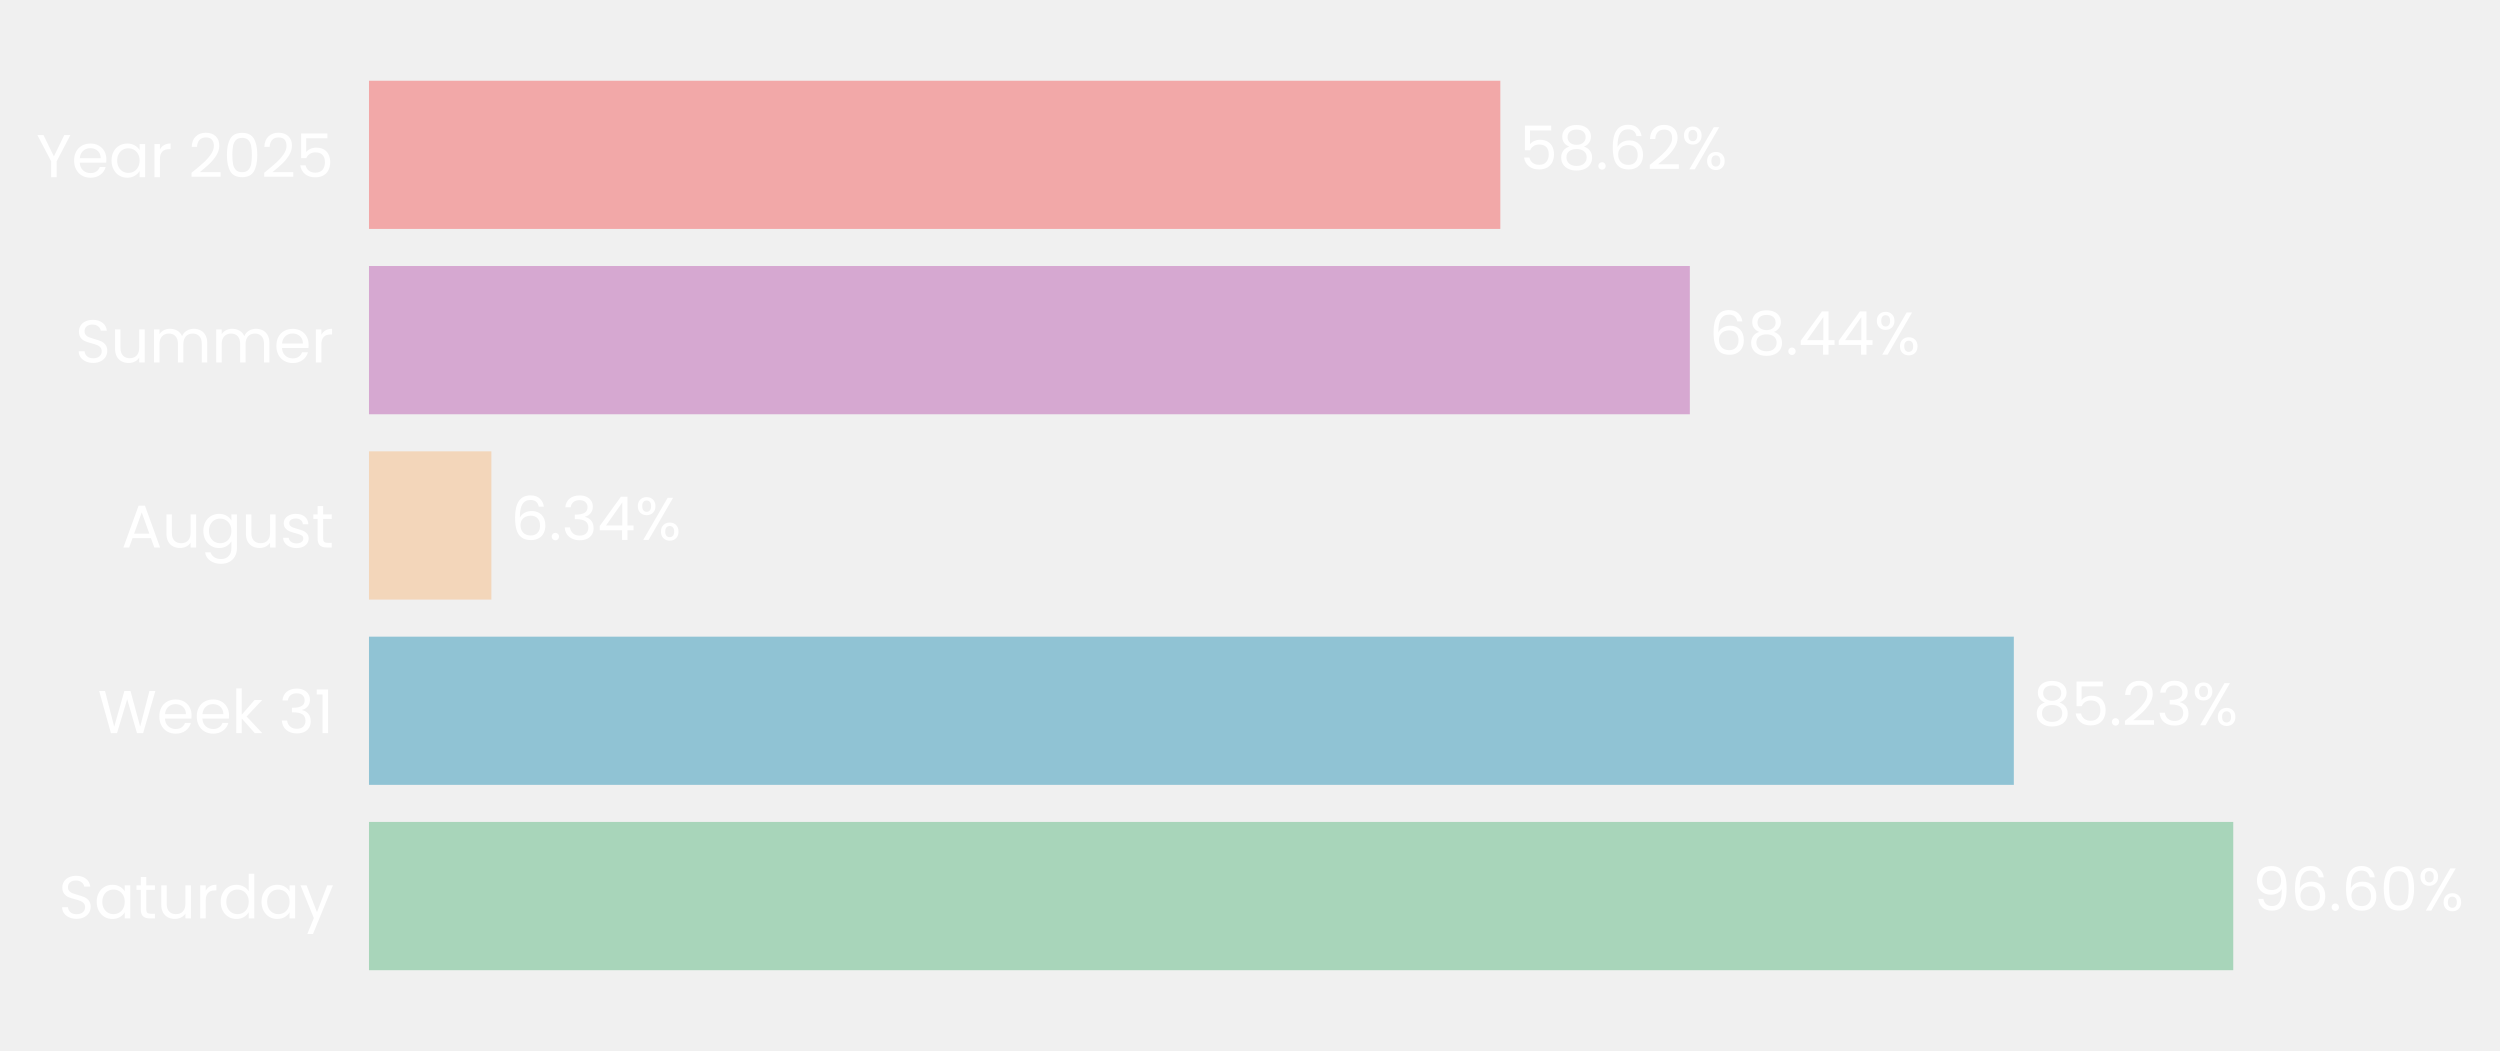
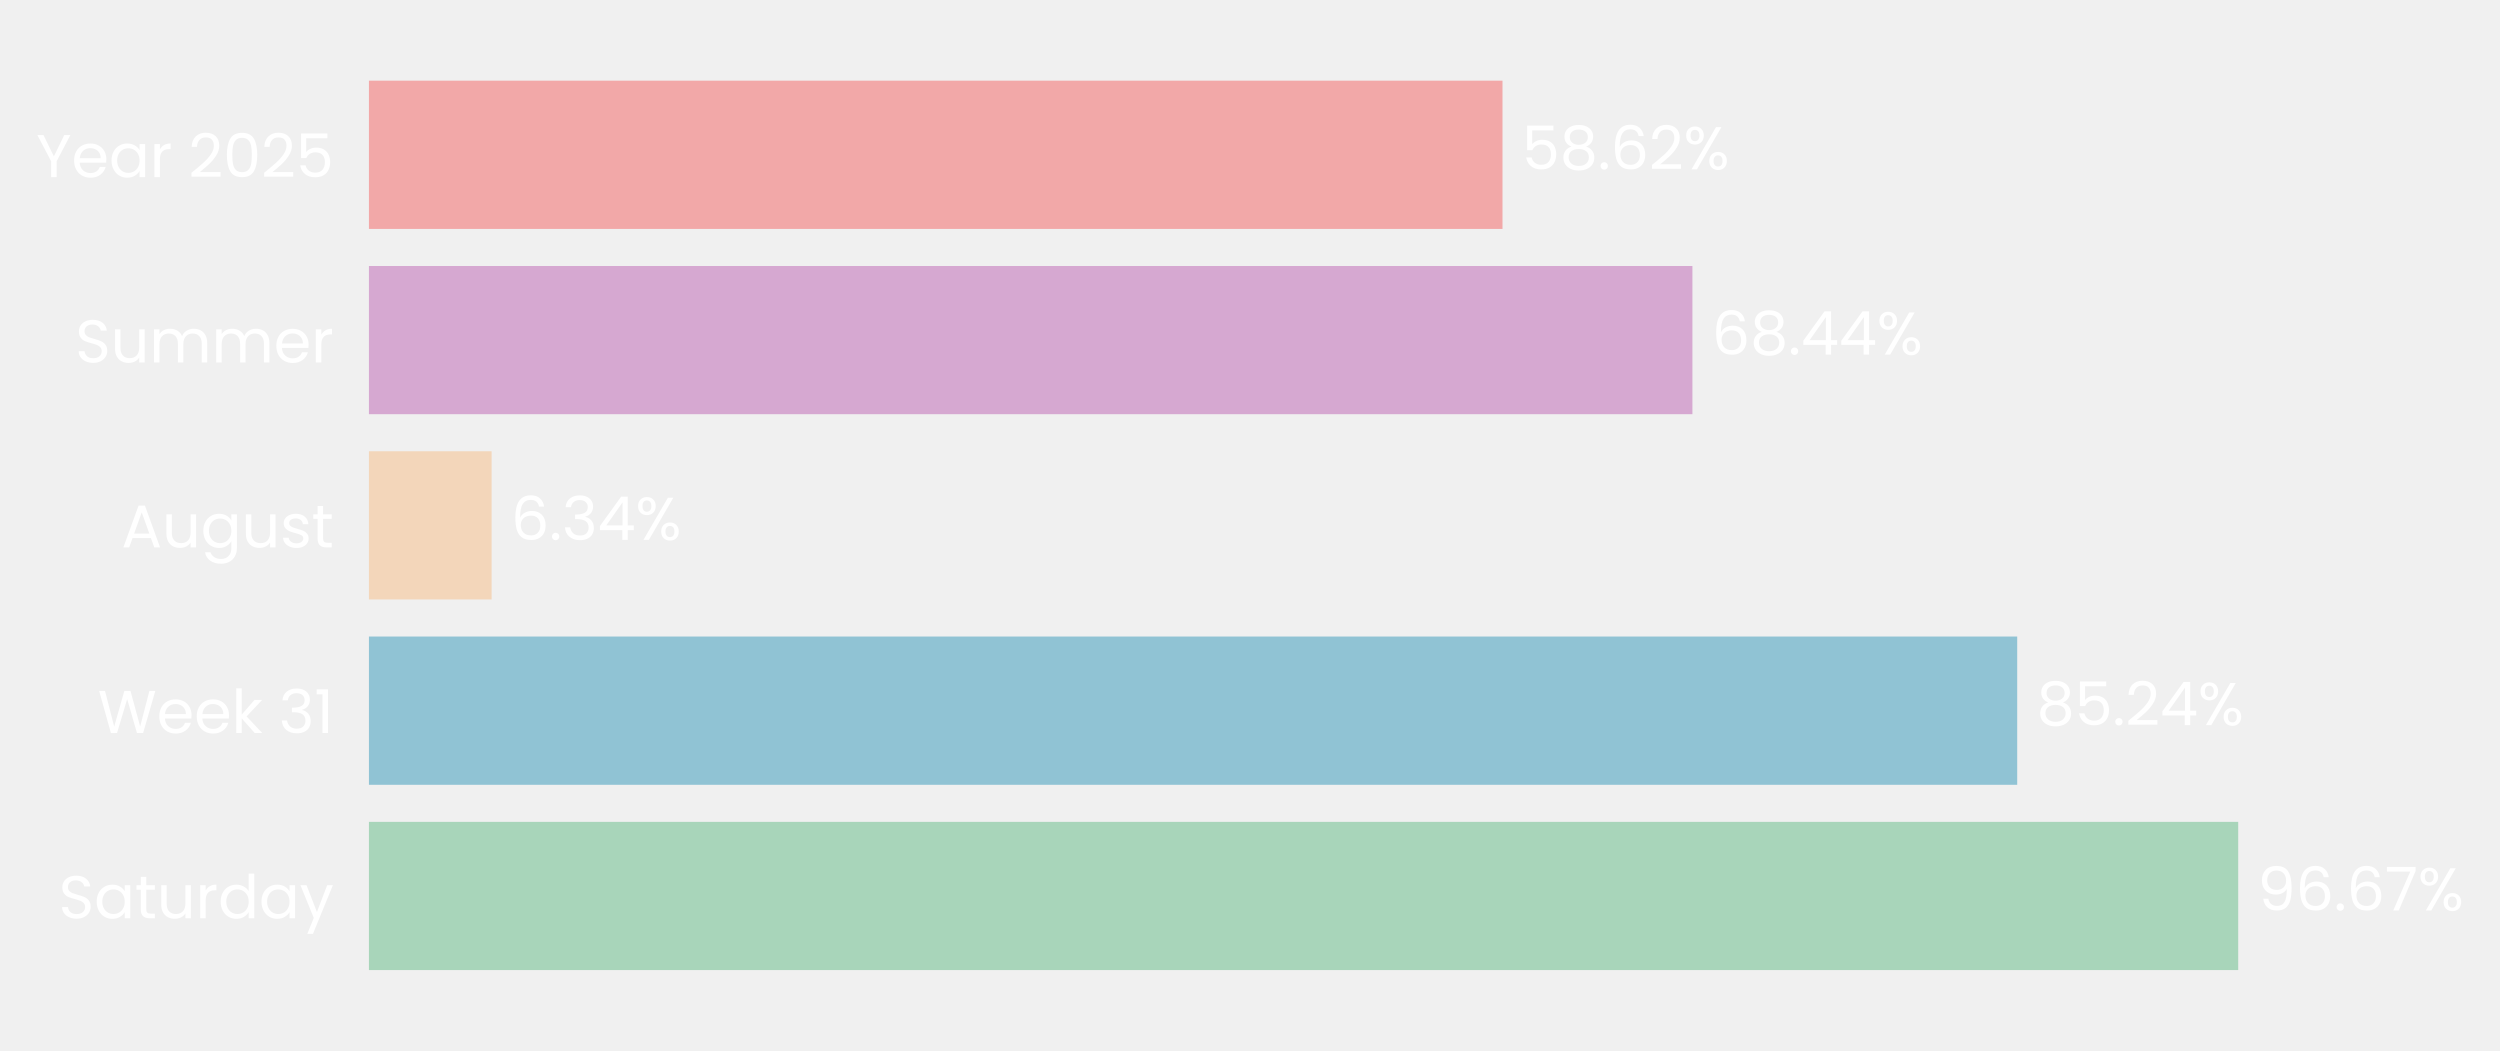
- <svg xmlns="http://www.w3.org/2000/svg" xmlns:xlink="http://www.w3.org/1999/xlink" width="496.708pt" height="208.8pt" viewBox="0 0 496.708 208.8" version="1.1">
+ <svg xmlns="http://www.w3.org/2000/svg" xmlns:xlink="http://www.w3.org/1999/xlink" width="496.779pt" height="208.8pt" viewBox="0 0 496.779 208.8" version="1.1">
  <defs>
    <style type="text/css">*{stroke-linejoin: round; stroke-linecap: butt}</style>
  </defs>
  <g id="figure_1">
    <g id="patch_1">
-       <path d="M 0 208.8  L 496.708 208.8  L 496.708 0  L 0 0  L 0 208.8  z " style="fill: none" />
+       <path d="M 0 208.8  L 496.779 208.8  L 496.779 0  L 0 0  L 0 208.8  z " style="fill: none" />
    </g>
    <g id="axes_1">
      <g id="patch_2">
-         <path d="M 73.311 201.6  L 456.757 201.6  L 456.757 7.2  L 73.311 7.2  L 73.311 201.6  z " style="fill: none" />
+         <path d="M 73.311 201.6  L 457.565 201.6  L 457.565 7.2  L 73.311 7.2  L 73.311 201.6  z " style="fill: none" />
      </g>
      <g id="patch_3">
-         <path d="M 73.311 192.764  L 443.709 192.764  L 443.709 163.309  L 73.311 163.309  z " clip-path="url(#p0ded261dc9)" style="fill: #a8d5ba" />
+         <path d="M 73.311 192.764  L 444.757 192.764  L 444.757 163.309  L 73.311 163.309  z " clip-path="url(#p1d131a8d8e)" style="fill: #a8d5ba" />
      </g>
      <g id="patch_4">
-         <path d="M 73.311 155.945  L 400.115 155.945  L 400.115 126.491  L 73.311 126.491  z " clip-path="url(#p0ded261dc9)" style="fill: #90c3d4" />
+         <path d="M 73.311 155.945  L 400.842 155.945  L 400.842 126.491  L 73.311 126.491  z " clip-path="url(#p1d131a8d8e)" style="fill: #90c3d4" />
      </g>
      <g id="patch_5">
-         <path d="M 73.311 119.127  L 97.629 119.127  L 97.629 89.673  L 73.311 89.673  z " clip-path="url(#p0ded261dc9)" style="fill: #f3d6ba" />
+         <path d="M 73.311 119.127  L 97.689 119.127  L 97.689 89.673  L 73.311 89.673  z " clip-path="url(#p1d131a8d8e)" style="fill: #f3d6ba" />
      </g>
      <g id="patch_6">
-         <path d="M 73.311 82.309  L 335.746 82.309  L 335.746 52.855  L 73.311 52.855  z " clip-path="url(#p0ded261dc9)" style="fill: #d6a8d1" />
+         <path d="M 73.311 82.309  L 336.302 82.309  L 336.302 52.855  L 73.311 52.855  z " clip-path="url(#p1d131a8d8e)" style="fill: #d6a8d1" />
      </g>
      <g id="patch_7">
-         <path d="M 73.311 45.491  L 298.09 45.491  L 298.09 16.036  L 73.311 16.036  z " clip-path="url(#p0ded261dc9)" style="fill: #f2a8a8" />
+         <path d="M 73.311 45.491  L 298.565 45.491  L 298.565 16.036  L 73.311 16.036  z " clip-path="url(#p1d131a8d8e)" style="fill: #f2a8a8" />
      </g>
      <g id="matplotlib.axis_1">
        <g id="ytick_1">
          <g id="text_1">
            <g style="fill: #ffffff" transform="translate(11.65312 182.4764) scale(0.12 -0.12)">
              <defs>
                <path id="Poppins-Regular-53" d="M 1907 -45  Q 1466 -45 1117 112  Q 768 269 569 547  Q 371 826 365 1190  L 986 1190  Q 1018 877 1245 662  Q 1472 448 1907 448  Q 2323 448 2563 656  Q 2803 864 2803 1190  Q 2803 1446 2662 1606  Q 2522 1766 2310 1849  Q 2099 1933 1741 2029  Q 1299 2144 1033 2259  Q 768 2374 579 2620  Q 390 2867 390 3283  Q 390 3648 576 3929  Q 762 4211 1098 4364  Q 1434 4518 1869 4518  Q 2496 4518 2896 4204  Q 3296 3891 3347 3373  L 2707 3373  Q 2675 3629 2438 3824  Q 2202 4019 1811 4019  Q 1446 4019 1216 3830  Q 986 3642 986 3302  Q 986 3059 1123 2905  Q 1261 2752 1462 2672  Q 1664 2592 2029 2490  Q 2470 2368 2739 2249  Q 3008 2131 3200 1884  Q 3392 1638 3392 1216  Q 3392 890 3219 602  Q 3046 314 2707 134  Q 2368 -45 1907 -45  z " transform="scale(0.015625)" />
                <path id="Poppins-Regular-61" d="M 275 1766  Q 275 2304 492 2710  Q 710 3117 1091 3341  Q 1472 3565 1939 3565  Q 2400 3565 2739 3366  Q 3078 3168 3245 2867  L 3245 3507  L 3834 3507  L 3834 0  L 3245 0  L 3245 653  Q 3072 346 2729 144  Q 2387 -58 1933 -58  Q 1466 -58 1088 172  Q 710 403 492 819  Q 275 1235 275 1766  z M 3245 1760  Q 3245 2157 3085 2451  Q 2925 2746 2653 2902  Q 2381 3059 2054 3059  Q 1728 3059 1459 2905  Q 1190 2752 1030 2457  Q 870 2163 870 1766  Q 870 1363 1030 1065  Q 1190 768 1459 611  Q 1728 454 2054 454  Q 2381 454 2653 611  Q 2925 768 3085 1065  Q 3245 1363 3245 1760  z " transform="scale(0.015625)" />
                <path id="Poppins-Regular-74" d="M 1203 3027  L 1203 960  Q 1203 704 1312 598  Q 1421 493 1690 493  L 2118 493  L 2118 0  L 1594 0  Q 1107 0 864 224  Q 621 448 621 960  L 621 3027  L 166 3027  L 166 3507  L 621 3507  L 621 4390  L 1203 4390  L 1203 3507  L 2118 3507  L 2118 3027  L 1203 3027  z " transform="scale(0.015625)" />
                <path id="Poppins-Regular-75" d="M 3603 3507  L 3603 0  L 3021 0  L 3021 518  Q 2854 250 2556 99  Q 2259 -51 1901 -51  Q 1491 -51 1164 118  Q 838 288 649 627  Q 461 966 461 1453  L 461 3507  L 1037 3507  L 1037 1530  Q 1037 1011 1299 732  Q 1562 454 2016 454  Q 2483 454 2752 742  Q 3021 1030 3021 1581  L 3021 3507  L 3603 3507  z " transform="scale(0.015625)" />
                <path id="Poppins-Regular-72" d="M 1075 2938  Q 1229 3238 1513 3404  Q 1798 3571 2208 3571  L 2208 2970  L 2054 2970  Q 1075 2970 1075 1907  L 1075 0  L 493 0  L 493 3507  L 1075 3507  L 1075 2938  z " transform="scale(0.015625)" />
                <path id="Poppins-Regular-64" d="M 275 1766  Q 275 2304 492 2710  Q 710 3117 1091 3341  Q 1472 3565 1946 3565  Q 2355 3565 2707 3376  Q 3059 3187 3245 2880  L 3245 4736  L 3834 4736  L 3834 0  L 3245 0  L 3245 659  Q 3072 346 2733 144  Q 2394 -58 1939 -58  Q 1472 -58 1091 172  Q 710 403 492 819  Q 275 1235 275 1766  z M 3245 1760  Q 3245 2157 3085 2451  Q 2925 2746 2653 2902  Q 2381 3059 2054 3059  Q 1728 3059 1459 2905  Q 1190 2752 1030 2457  Q 870 2163 870 1766  Q 870 1363 1030 1065  Q 1190 768 1459 611  Q 1728 454 2054 454  Q 2381 454 2653 611  Q 2925 768 3085 1065  Q 3245 1363 3245 1760  z " transform="scale(0.015625)" />
                <path id="Poppins-Regular-79" d="M 3514 3507  L 1402 -1651  L 800 -1651  L 1491 38  L 77 3507  L 723 3507  L 1824 666  L 2912 3507  L 3514 3507  z " transform="scale(0.015625)" />
              </defs>
              <use xlink:href="#Poppins-Regular-53" />
              <use xlink:href="#Poppins-Regular-61" transform="translate(58.7 0)" />
              <use xlink:href="#Poppins-Regular-74" transform="translate(126.3 0)" />
              <use xlink:href="#Poppins-Regular-75" transform="translate(162.7 0)" />
              <use xlink:href="#Poppins-Regular-72" transform="translate(226.7 0)" />
              <use xlink:href="#Poppins-Regular-64" transform="translate(264 0)" />
              <use xlink:href="#Poppins-Regular-61" transform="translate(331.5999 0)" />
              <use xlink:href="#Poppins-Regular-79" transform="translate(399.1999 0)" />
            </g>
          </g>
        </g>
        <g id="ytick_2">
          <g id="text_2">
            <g style="fill: #ffffff" transform="translate(19.42687 145.6582) scale(0.12 -0.12)">
              <defs>
                <path id="Poppins-Regular-57" d="M 6099 4461  L 4806 0  L 4154 0  L 3117 3590  L 2042 0  L 1395 -6  L 147 4461  L 768 4461  L 1741 678  L 2816 4461  L 3469 4461  L 4493 691  L 5472 4461  L 6099 4461  z " transform="scale(0.015625)" />
                <path id="Poppins-Regular-65" d="M 3693 1888  Q 3693 1722 3674 1536  L 870 1536  Q 902 1018 1225 726  Q 1549 435 2010 435  Q 2387 435 2640 611  Q 2893 787 2995 1082  L 3622 1082  Q 3482 576 3059 259  Q 2637 -58 2010 -58  Q 1510 -58 1116 166  Q 723 390 499 803  Q 275 1216 275 1760  Q 275 2304 492 2713  Q 710 3123 1104 3344  Q 1498 3565 2010 3565  Q 2509 3565 2893 3347  Q 3277 3130 3485 2749  Q 3693 2368 3693 1888  z M 3091 2010  Q 3091 2342 2944 2582  Q 2797 2822 2544 2947  Q 2291 3072 1984 3072  Q 1542 3072 1232 2790  Q 922 2509 877 2010  L 3091 2010  z " transform="scale(0.015625)" />
                <path id="Poppins-Regular-6b" d="M 2451 0  L 1075 1549  L 1075 0  L 493 0  L 493 4736  L 1075 4736  L 1075 1952  L 2426 3507  L 3238 3507  L 1587 1760  L 3245 0  L 2451 0  z " transform="scale(0.015625)" />
                <path id="Poppins-Regular-20" transform="scale(0.015625)" />
                <path id="Poppins-Regular-33" d="M 384 3462  Q 429 4051 838 4384  Q 1248 4717 1901 4717  Q 2336 4717 2653 4560  Q 2970 4403 3133 4134  Q 3296 3866 3296 3526  Q 3296 3130 3069 2842  Q 2842 2554 2477 2470  L 2477 2438  Q 2893 2336 3136 2035  Q 3379 1734 3379 1248  Q 3379 883 3212 592  Q 3046 301 2713 134  Q 2381 -32 1914 -32  Q 1235 -32 800 323  Q 365 678 314 1331  L 877 1331  Q 922 947 1190 704  Q 1459 461 1907 461  Q 2355 461 2588 694  Q 2822 928 2822 1299  Q 2822 1779 2502 1990  Q 2182 2202 1536 2202  L 1389 2202  L 1389 2688  L 1542 2688  Q 2131 2694 2432 2883  Q 2733 3072 2733 3469  Q 2733 3808 2512 4013  Q 2291 4218 1882 4218  Q 1485 4218 1241 4013  Q 998 3808 954 3462  L 384 3462  z " transform="scale(0.015625)" />
                <path id="Poppins-Regular-31" d="M 243 4096  L 243 4627  L 1446 4627  L 1446 0  L 858 0  L 858 4096  L 243 4096  z " transform="scale(0.015625)" />
              </defs>
              <use xlink:href="#Poppins-Regular-57" />
              <use xlink:href="#Poppins-Regular-65" transform="translate(97.59999 0)" />
              <use xlink:href="#Poppins-Regular-65" transform="translate(159.6 0)" />
              <use xlink:href="#Poppins-Regular-6b" transform="translate(221.6 0)" />
              <use xlink:href="#Poppins-Regular-20" transform="translate(273.0999 0)" />
              <use xlink:href="#Poppins-Regular-33" transform="translate(299.7999 0)" />
              <use xlink:href="#Poppins-Regular-31" transform="translate(358.6999 0)" />
            </g>
          </g>
        </g>
        <g id="ytick_3">
          <g id="text_3">
            <g style="fill: #ffffff" transform="translate(24.11812 108.78) scale(0.12 -0.12)">
              <defs>
                <path id="Poppins-Regular-41" d="M 3130 992  L 1184 992  L 826 0  L 211 0  L 1824 4435  L 2496 4435  L 4102 0  L 3488 0  L 3130 992  z M 2963 1466  L 2157 3718  L 1350 1466  L 2963 1466  z " transform="scale(0.015625)" />
                <path id="Poppins-Regular-67" d="M 1939 3565  Q 2394 3565 2736 3366  Q 3078 3168 3245 2867  L 3245 3507  L 3834 3507  L 3834 -77  Q 3834 -557 3629 -931  Q 3424 -1306 3043 -1517  Q 2662 -1728 2157 -1728  Q 1466 -1728 1005 -1401  Q 544 -1075 461 -512  L 1037 -512  Q 1133 -832 1433 -1027  Q 1734 -1222 2157 -1222  Q 2637 -1222 2941 -921  Q 3245 -621 3245 -77  L 3245 659  Q 3072 352 2733 147  Q 2394 -58 1939 -58  Q 1472 -58 1091 172  Q 710 403 492 819  Q 275 1235 275 1766  Q 275 2304 492 2710  Q 710 3117 1091 3341  Q 1472 3565 1939 3565  z M 3245 1760  Q 3245 2157 3085 2451  Q 2925 2746 2653 2902  Q 2381 3059 2054 3059  Q 1728 3059 1459 2905  Q 1190 2752 1030 2457  Q 870 2163 870 1766  Q 870 1363 1030 1065  Q 1190 768 1459 611  Q 1728 454 2054 454  Q 2381 454 2653 611  Q 2925 768 3085 1065  Q 3245 1363 3245 1760  z " transform="scale(0.015625)" />
                <path id="Poppins-Regular-73" d="M 1734 -58  Q 1331 -58 1011 80  Q 691 218 505 464  Q 320 710 301 1030  L 902 1030  Q 928 768 1149 601  Q 1370 435 1728 435  Q 2061 435 2253 582  Q 2445 730 2445 954  Q 2445 1184 2240 1296  Q 2035 1408 1606 1517  Q 1216 1619 969 1724  Q 723 1830 547 2038  Q 371 2246 371 2586  Q 371 2854 531 3078  Q 691 3302 985 3433  Q 1280 3565 1658 3565  Q 2240 3565 2598 3270  Q 2957 2976 2982 2464  L 2400 2464  Q 2381 2739 2179 2905  Q 1978 3072 1638 3072  Q 1325 3072 1139 2937  Q 954 2803 954 2586  Q 954 2413 1066 2301  Q 1178 2189 1347 2121  Q 1517 2054 1818 1971  Q 2195 1869 2432 1769  Q 2669 1670 2838 1472  Q 3008 1274 3014 954  Q 3014 666 2854 435  Q 2694 205 2403 73  Q 2112 -58 1734 -58  z " transform="scale(0.015625)" />
              </defs>
              <use xlink:href="#Poppins-Regular-41" />
              <use xlink:href="#Poppins-Regular-75" transform="translate(67.39999 0)" />
              <use xlink:href="#Poppins-Regular-67" transform="translate(131.4 0)" />
              <use xlink:href="#Poppins-Regular-75" transform="translate(199 0)" />
              <use xlink:href="#Poppins-Regular-73" transform="translate(263 0)" />
              <use xlink:href="#Poppins-Regular-74" transform="translate(315.2 0)" />
            </g>
          </g>
        </g>
        <g id="ytick_4">
          <g id="text_4">
            <g style="fill: #ffffff" transform="translate(14.95125 72.02182) scale(0.12 -0.12)">
              <defs>
                <path id="Poppins-Regular-6d" d="M 4710 3571  Q 5120 3571 5440 3401  Q 5760 3232 5945 2893  Q 6131 2554 6131 2067  L 6131 0  L 5555 0  L 5555 1984  Q 5555 2509 5296 2787  Q 5037 3066 4595 3066  Q 4141 3066 3872 2774  Q 3603 2483 3603 1933  L 3603 0  L 3027 0  L 3027 1984  Q 3027 2509 2768 2787  Q 2509 3066 2067 3066  Q 1613 3066 1344 2774  Q 1075 2483 1075 1933  L 1075 0  L 493 0  L 493 3507  L 1075 3507  L 1075 3002  Q 1248 3277 1539 3424  Q 1830 3571 2182 3571  Q 2624 3571 2963 3372  Q 3302 3174 3469 2790  Q 3616 3162 3955 3366  Q 4294 3571 4710 3571  z " transform="scale(0.015625)" />
              </defs>
              <use xlink:href="#Poppins-Regular-53" />
              <use xlink:href="#Poppins-Regular-75" transform="translate(58.7 0)" />
              <use xlink:href="#Poppins-Regular-6d" transform="translate(122.7 0)" />
              <use xlink:href="#Poppins-Regular-6d" transform="translate(225.7 0)" />
              <use xlink:href="#Poppins-Regular-65" transform="translate(328.7 0)" />
              <use xlink:href="#Poppins-Regular-72" transform="translate(390.6999 0)" />
            </g>
          </g>
        </g>
        <g id="ytick_5">
          <g id="text_5">
            <g style="fill: #ffffff" transform="translate(7.2 35.20364) scale(0.12 -0.12)">
              <defs>
                <path id="Poppins-Regular-59" d="M 3616 4461  L 2163 1683  L 2163 0  L 1581 0  L 1581 1683  L 122 4461  L 768 4461  L 1869 2202  L 2970 4461  L 3616 4461  z " transform="scale(0.015625)" />
                <path id="Poppins-Regular-32" d="M 326 467  Q 1139 1120 1600 1539  Q 2061 1958 2377 2416  Q 2694 2874 2694 3315  Q 2694 3731 2492 3971  Q 2291 4211 1843 4211  Q 1408 4211 1168 3939  Q 928 3667 909 3213  L 346 3213  Q 371 3930 780 4320  Q 1190 4710 1837 4710  Q 2496 4710 2883 4345  Q 3270 3981 3270 3341  Q 3270 2810 2953 2307  Q 2637 1805 2233 1424  Q 1830 1043 1203 538  L 3405 538  L 3405 51  L 326 51  L 326 467  z " transform="scale(0.015625)" />
                <path id="Poppins-Regular-30" d="M 397 2362  Q 397 3462 755 4080  Q 1114 4698 2010 4698  Q 2899 4698 3257 4080  Q 3616 3462 3616 2362  Q 3616 1242 3257 621  Q 2899 0 2010 0  Q 1114 0 755 621  Q 397 1242 397 2362  z M 3040 2362  Q 3040 2918 2966 3305  Q 2893 3693 2665 3929  Q 2438 4166 2010 4166  Q 1574 4166 1347 3929  Q 1120 3693 1046 3305  Q 973 2918 973 2362  Q 973 1786 1046 1395  Q 1120 1005 1347 768  Q 1574 531 2010 531  Q 2438 531 2665 768  Q 2893 1005 2966 1395  Q 3040 1786 3040 2362  z " transform="scale(0.015625)" />
                <path id="Poppins-Regular-35" d="M 3347 4122  L 1101 4122  L 1101 2662  Q 1248 2867 1536 2998  Q 1824 3130 2157 3130  Q 2688 3130 3021 2909  Q 3354 2688 3498 2339  Q 3642 1990 3642 1600  Q 3642 1139 3469 774  Q 3296 410 2941 198  Q 2586 -13 2061 -13  Q 1389 -13 973 332  Q 557 678 467 1254  L 1037 1254  Q 1120 890 1389 685  Q 1658 480 2067 480  Q 2573 480 2829 784  Q 3085 1088 3085 1587  Q 3085 2086 2829 2358  Q 2573 2630 2074 2630  Q 1734 2630 1481 2467  Q 1229 2304 1114 2022  L 563 2022  L 563 4634  L 3347 4634  L 3347 4122  z " transform="scale(0.015625)" />
              </defs>
              <use xlink:href="#Poppins-Regular-59" />
              <use xlink:href="#Poppins-Regular-65" transform="translate(58.39999 0)" />
              <use xlink:href="#Poppins-Regular-61" transform="translate(120.4 0)" />
              <use xlink:href="#Poppins-Regular-72" transform="translate(188 0)" />
              <use xlink:href="#Poppins-Regular-20" transform="translate(225.3 0)" />
              <use xlink:href="#Poppins-Regular-32" transform="translate(252 0)" />
              <use xlink:href="#Poppins-Regular-30" transform="translate(309.4999 0)" />
              <use xlink:href="#Poppins-Regular-32" transform="translate(372.2999 0)" />
              <use xlink:href="#Poppins-Regular-35" transform="translate(429.7999 0)" />
            </g>
          </g>
        </g>
      </g>
      <g id="text_6">
-         <g style="fill: #ffffff" transform="translate(447.5432 180.9164) scale(0.12 -0.12)">
+         <g style="fill: #ffffff" transform="translate(448.5993 180.9164) scale(0.12 -0.12)">
          <defs>
            <path id="Poppins-Regular-39" d="M 1146 1242  Q 1210 877 1443 678  Q 1677 480 2074 480  Q 2605 480 2857 896  Q 3110 1312 3098 2298  Q 2963 2010 2649 1846  Q 2336 1683 1952 1683  Q 1523 1683 1187 1859  Q 851 2035 659 2374  Q 467 2714 467 3194  Q 467 3878 864 4297  Q 1261 4717 1990 4717  Q 2886 4717 3248 4134  Q 3610 3552 3610 2400  Q 3610 1594 3466 1069  Q 3322 544 2979 269  Q 2637 -6 2042 -6  Q 1389 -6 1024 346  Q 659 698 608 1242  L 1146 1242  z M 2048 2176  Q 2477 2176 2752 2441  Q 3027 2707 3027 3162  Q 3027 3642 2758 3936  Q 2490 4230 2003 4230  Q 1555 4230 1289 3948  Q 1024 3667 1024 3206  Q 1024 2739 1286 2457  Q 1549 2176 2048 2176  z " transform="scale(0.015625)" />
            <path id="Poppins-Regular-36" d="M 2976 3526  Q 2835 4237 2099 4237  Q 1530 4237 1248 3798  Q 966 3360 973 2355  Q 1120 2688 1462 2877  Q 1805 3066 2227 3066  Q 2886 3066 3280 2656  Q 3674 2246 3674 1523  Q 3674 1088 3504 742  Q 3334 397 2992 192  Q 2650 -13 2163 -13  Q 1504 -13 1133 281  Q 762 576 614 1094  Q 467 1613 467 2374  Q 467 4723 2106 4723  Q 2733 4723 3091 4384  Q 3450 4045 3514 3526  L 2976 3526  z M 2106 2573  Q 1830 2573 1587 2461  Q 1344 2349 1193 2121  Q 1043 1894 1043 1568  Q 1043 1082 1324 778  Q 1606 474 2131 474  Q 2579 474 2844 752  Q 3110 1030 3110 1504  Q 3110 2003 2854 2288  Q 2598 2573 2106 2573  z " transform="scale(0.015625)" />
            <path id="Poppins-Regular-2e" d="M 678 -38  Q 512 -38 397 77  Q 282 192 282 358  Q 282 525 397 640  Q 512 755 678 755  Q 838 755 950 640  Q 1062 525 1062 358  Q 1062 192 950 77  Q 838 -38 678 -38  z " transform="scale(0.015625)" />
+             <path id="Poppins-Regular-37" d="M 3245 4173  L 1466 0  L 877 0  L 2682 4115  L 211 4115  L 211 4614  L 3245 4614  L 3245 4173  z " transform="scale(0.015625)" />
            <path id="Poppins-Regular-25" d="M 269 3584  Q 269 4019 531 4278  Q 794 4538 1203 4538  Q 1613 4538 1875 4278  Q 2138 4019 2138 3584  Q 2138 3142 1875 2883  Q 1613 2624 1203 2624  Q 794 2624 531 2883  Q 269 3142 269 3584  z M 4006 4467  L 1414 0  L 838 0  L 3430 4467  L 4006 4467  z M 1203 4179  Q 986 4179 861 4028  Q 736 3878 736 3584  Q 736 3290 861 3136  Q 986 2982 1203 2982  Q 1421 2982 1549 3139  Q 1677 3296 1677 3584  Q 1677 3878 1549 4028  Q 1421 4179 1203 4179  z M 2720 883  Q 2720 1325 2982 1584  Q 3245 1843 3654 1843  Q 4064 1843 4323 1584  Q 4582 1325 4582 883  Q 4582 448 4323 185  Q 4064 -77 3654 -77  Q 3245 -77 2982 182  Q 2720 442 2720 883  z M 3648 1478  Q 3430 1478 3302 1328  Q 3174 1178 3174 883  Q 3174 595 3302 444  Q 3430 294 3648 294  Q 3866 294 3994 444  Q 4122 595 4122 883  Q 4122 1178 3994 1328  Q 3866 1478 3648 1478  z " transform="scale(0.015625)" />
          </defs>
          <use xlink:href="#Poppins-Regular-39" />
          <use xlink:href="#Poppins-Regular-36" transform="translate(62.99999 0)" />
          <use xlink:href="#Poppins-Regular-2e" transform="translate(126.5 0)" />
          <use xlink:href="#Poppins-Regular-36" transform="translate(147.5 0)" />
-           <use xlink:href="#Poppins-Regular-30" transform="translate(210.9999 0)" />
-           <use xlink:href="#Poppins-Regular-25" transform="translate(273.7999 0)" />
+           <use xlink:href="#Poppins-Regular-37" transform="translate(210.9999 0)" />
+           <use xlink:href="#Poppins-Regular-25" transform="translate(265.5999 0)" />
        </g>
      </g>
      <g id="text_7">
-         <g style="fill: #ffffff" transform="translate(403.9491 144.0982) scale(0.12 -0.12)">
+         <g style="fill: #ffffff" transform="translate(404.6846 144.0982) scale(0.12 -0.12)">
          <defs>
            <path id="Poppins-Regular-38" d="M 1242 2406  Q 883 2547 691 2816  Q 499 3085 499 3469  Q 499 3814 672 4092  Q 845 4371 1187 4534  Q 1530 4698 2016 4698  Q 2502 4698 2844 4534  Q 3187 4371 3363 4092  Q 3539 3814 3539 3469  Q 3539 3098 3340 2819  Q 3142 2541 2797 2406  Q 3194 2285 3427 1981  Q 3661 1677 3661 1248  Q 3661 832 3456 521  Q 3251 211 2876 41  Q 2502 -128 2016 -128  Q 1530 -128 1162 41  Q 794 211 589 521  Q 384 832 384 1248  Q 384 1677 614 1984  Q 845 2291 1242 2406  z M 2976 3398  Q 2976 3789 2720 4000  Q 2464 4211 2016 4211  Q 1574 4211 1318 4000  Q 1062 3789 1062 3392  Q 1062 3034 1328 2816  Q 1594 2598 2016 2598  Q 2445 2598 2710 2819  Q 2976 3040 2976 3398  z M 2016 2150  Q 1542 2150 1241 1929  Q 941 1709 941 1267  Q 941 858 1232 608  Q 1523 358 2016 358  Q 2509 358 2797 608  Q 3085 858 3085 1267  Q 3085 1696 2790 1923  Q 2496 2150 2016 2150  z " transform="scale(0.015625)" />
+             <path id="Poppins-Regular-34" d="M 256 1030  L 256 1472  L 2502 4582  L 3200 4582  L 3200 1536  L 3840 1536  L 3840 1030  L 3200 1030  L 3200 0  L 2624 0  L 2624 1030  L 256 1030  z M 2650 3974  L 928 1536  L 2650 1536  L 2650 3974  z " transform="scale(0.015625)" />
          </defs>
          <use xlink:href="#Poppins-Regular-38" />
          <use xlink:href="#Poppins-Regular-35" transform="translate(63.09999 0)" />
          <use xlink:href="#Poppins-Regular-2e" transform="translate(125.9 0)" />
          <use xlink:href="#Poppins-Regular-32" transform="translate(146.9 0)" />
-           <use xlink:href="#Poppins-Regular-33" transform="translate(204.3999 0)" />
-           <use xlink:href="#Poppins-Regular-25" transform="translate(263.2999 0)" />
+           <use xlink:href="#Poppins-Regular-34" transform="translate(204.3999 0)" />
+           <use xlink:href="#Poppins-Regular-25" transform="translate(267.2999 0)" />
        </g>
      </g>
      <g id="text_8">
-         <g style="fill: #ffffff" transform="translate(101.4632 107.28) scale(0.12 -0.12)">
-           <defs>
-             <path id="Poppins-Regular-34" d="M 256 1030  L 256 1472  L 2502 4582  L 3200 4582  L 3200 1536  L 3840 1536  L 3840 1030  L 3200 1030  L 3200 0  L 2624 0  L 2624 1030  L 256 1030  z M 2650 3974  L 928 1536  L 2650 1536  L 2650 3974  z " transform="scale(0.015625)" />
-           </defs>
+         <g style="fill: #ffffff" transform="translate(101.5312 107.28) scale(0.12 -0.12)">
          <use xlink:href="#Poppins-Regular-36" />
          <use xlink:href="#Poppins-Regular-2e" transform="translate(63.49999 0)" />
          <use xlink:href="#Poppins-Regular-33" transform="translate(84.49997 0)" />
          <use xlink:href="#Poppins-Regular-34" transform="translate(143.4 0)" />
          <use xlink:href="#Poppins-Regular-25" transform="translate(206.3 0)" />
        </g>
      </g>
      <g id="text_9">
-         <g style="fill: #ffffff" transform="translate(339.5805 70.46182) scale(0.12 -0.12)">
+         <g style="fill: #ffffff" transform="translate(340.145 70.46182) scale(0.12 -0.12)">
          <use xlink:href="#Poppins-Regular-36" />
          <use xlink:href="#Poppins-Regular-38" transform="translate(63.49999 0)" />
          <use xlink:href="#Poppins-Regular-2e" transform="translate(126.6 0)" />
          <use xlink:href="#Poppins-Regular-34" transform="translate(147.6 0)" />
          <use xlink:href="#Poppins-Regular-34" transform="translate(210.5 0)" />
          <use xlink:href="#Poppins-Regular-25" transform="translate(273.3999 0)" />
        </g>
      </g>
      <g id="text_10">
-         <g style="fill: #ffffff" transform="translate(301.9244 33.64364) scale(0.12 -0.12)">
+         <g style="fill: #ffffff" transform="translate(302.4073 33.64364) scale(0.12 -0.12)">
          <use xlink:href="#Poppins-Regular-35" />
          <use xlink:href="#Poppins-Regular-38" transform="translate(62.79999 0)" />
          <use xlink:href="#Poppins-Regular-2e" transform="translate(125.9 0)" />
          <use xlink:href="#Poppins-Regular-36" transform="translate(146.9 0)" />
          <use xlink:href="#Poppins-Regular-32" transform="translate(210.3999 0)" />
          <use xlink:href="#Poppins-Regular-25" transform="translate(267.8999 0)" />
        </g>
      </g>
    </g>
  </g>
  <defs>
-     <clipPath id="p0ded261dc9">
-       <rect x="73.311" y="7.2" width="383.445" height="194.4" />
+     <clipPath id="p1d131a8d8e">
+       <rect x="73.311" y="7.2" width="384.254" height="194.4" />
    </clipPath>
  </defs>
</svg>
